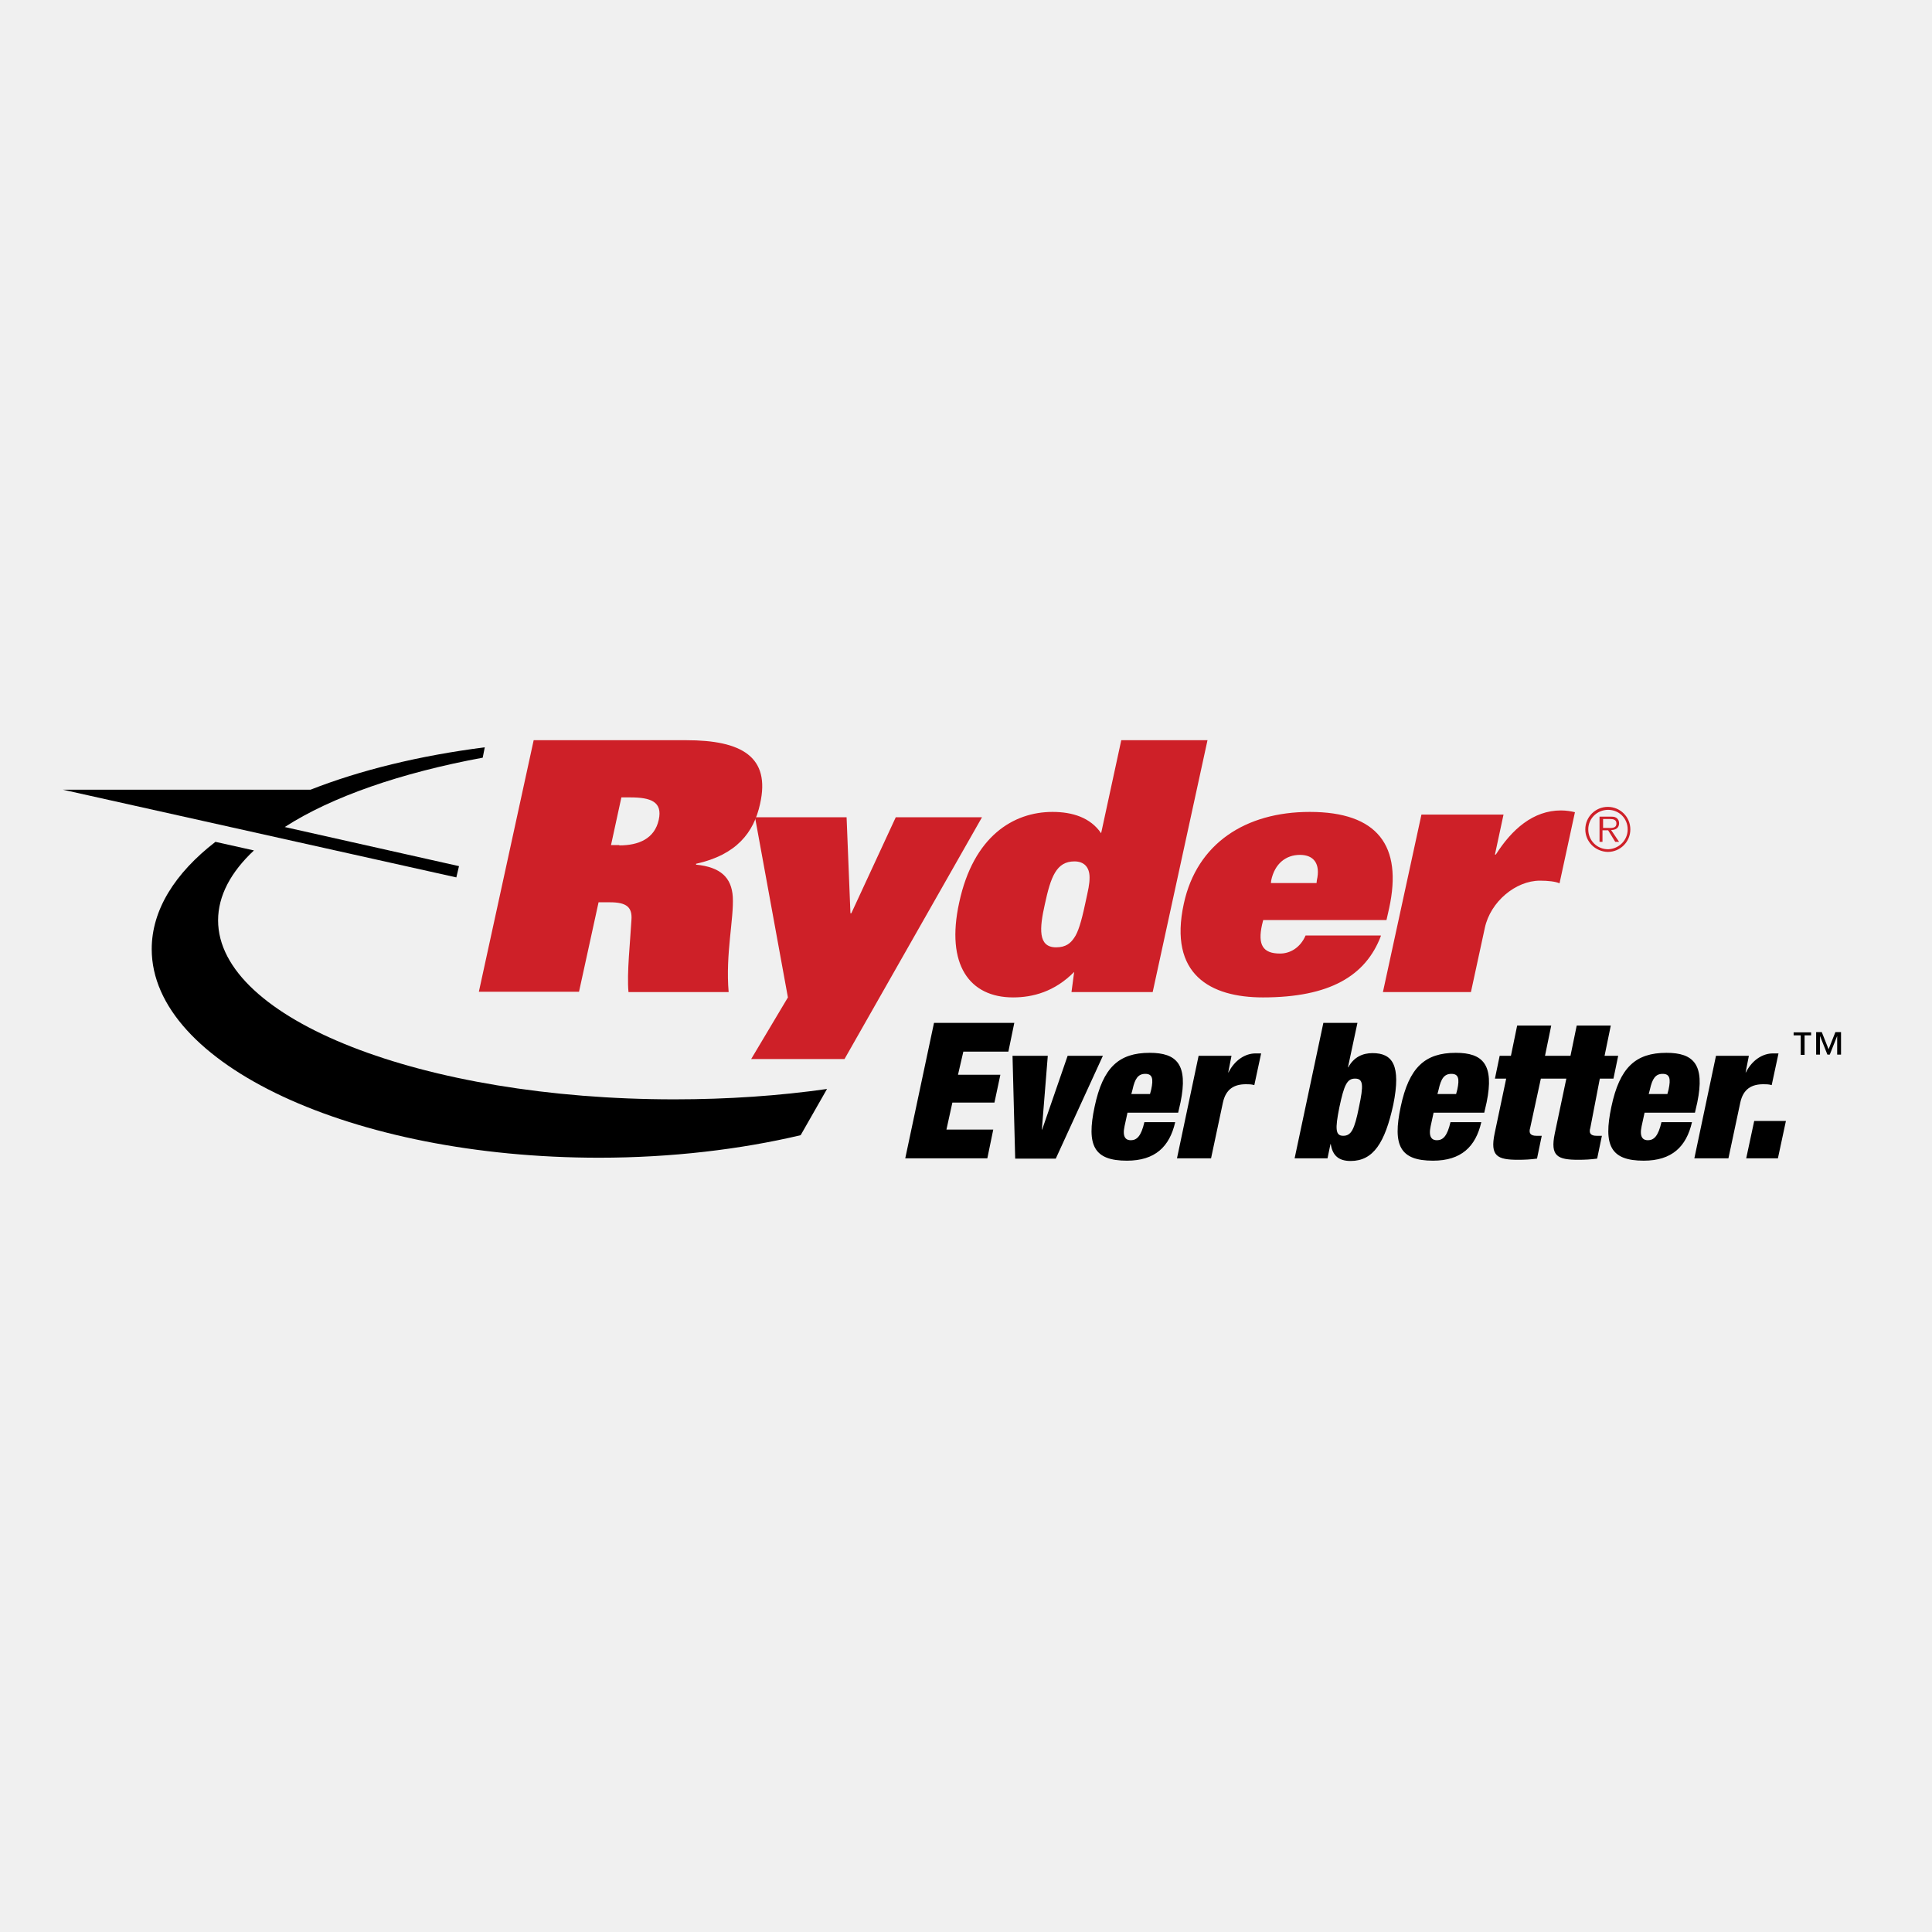
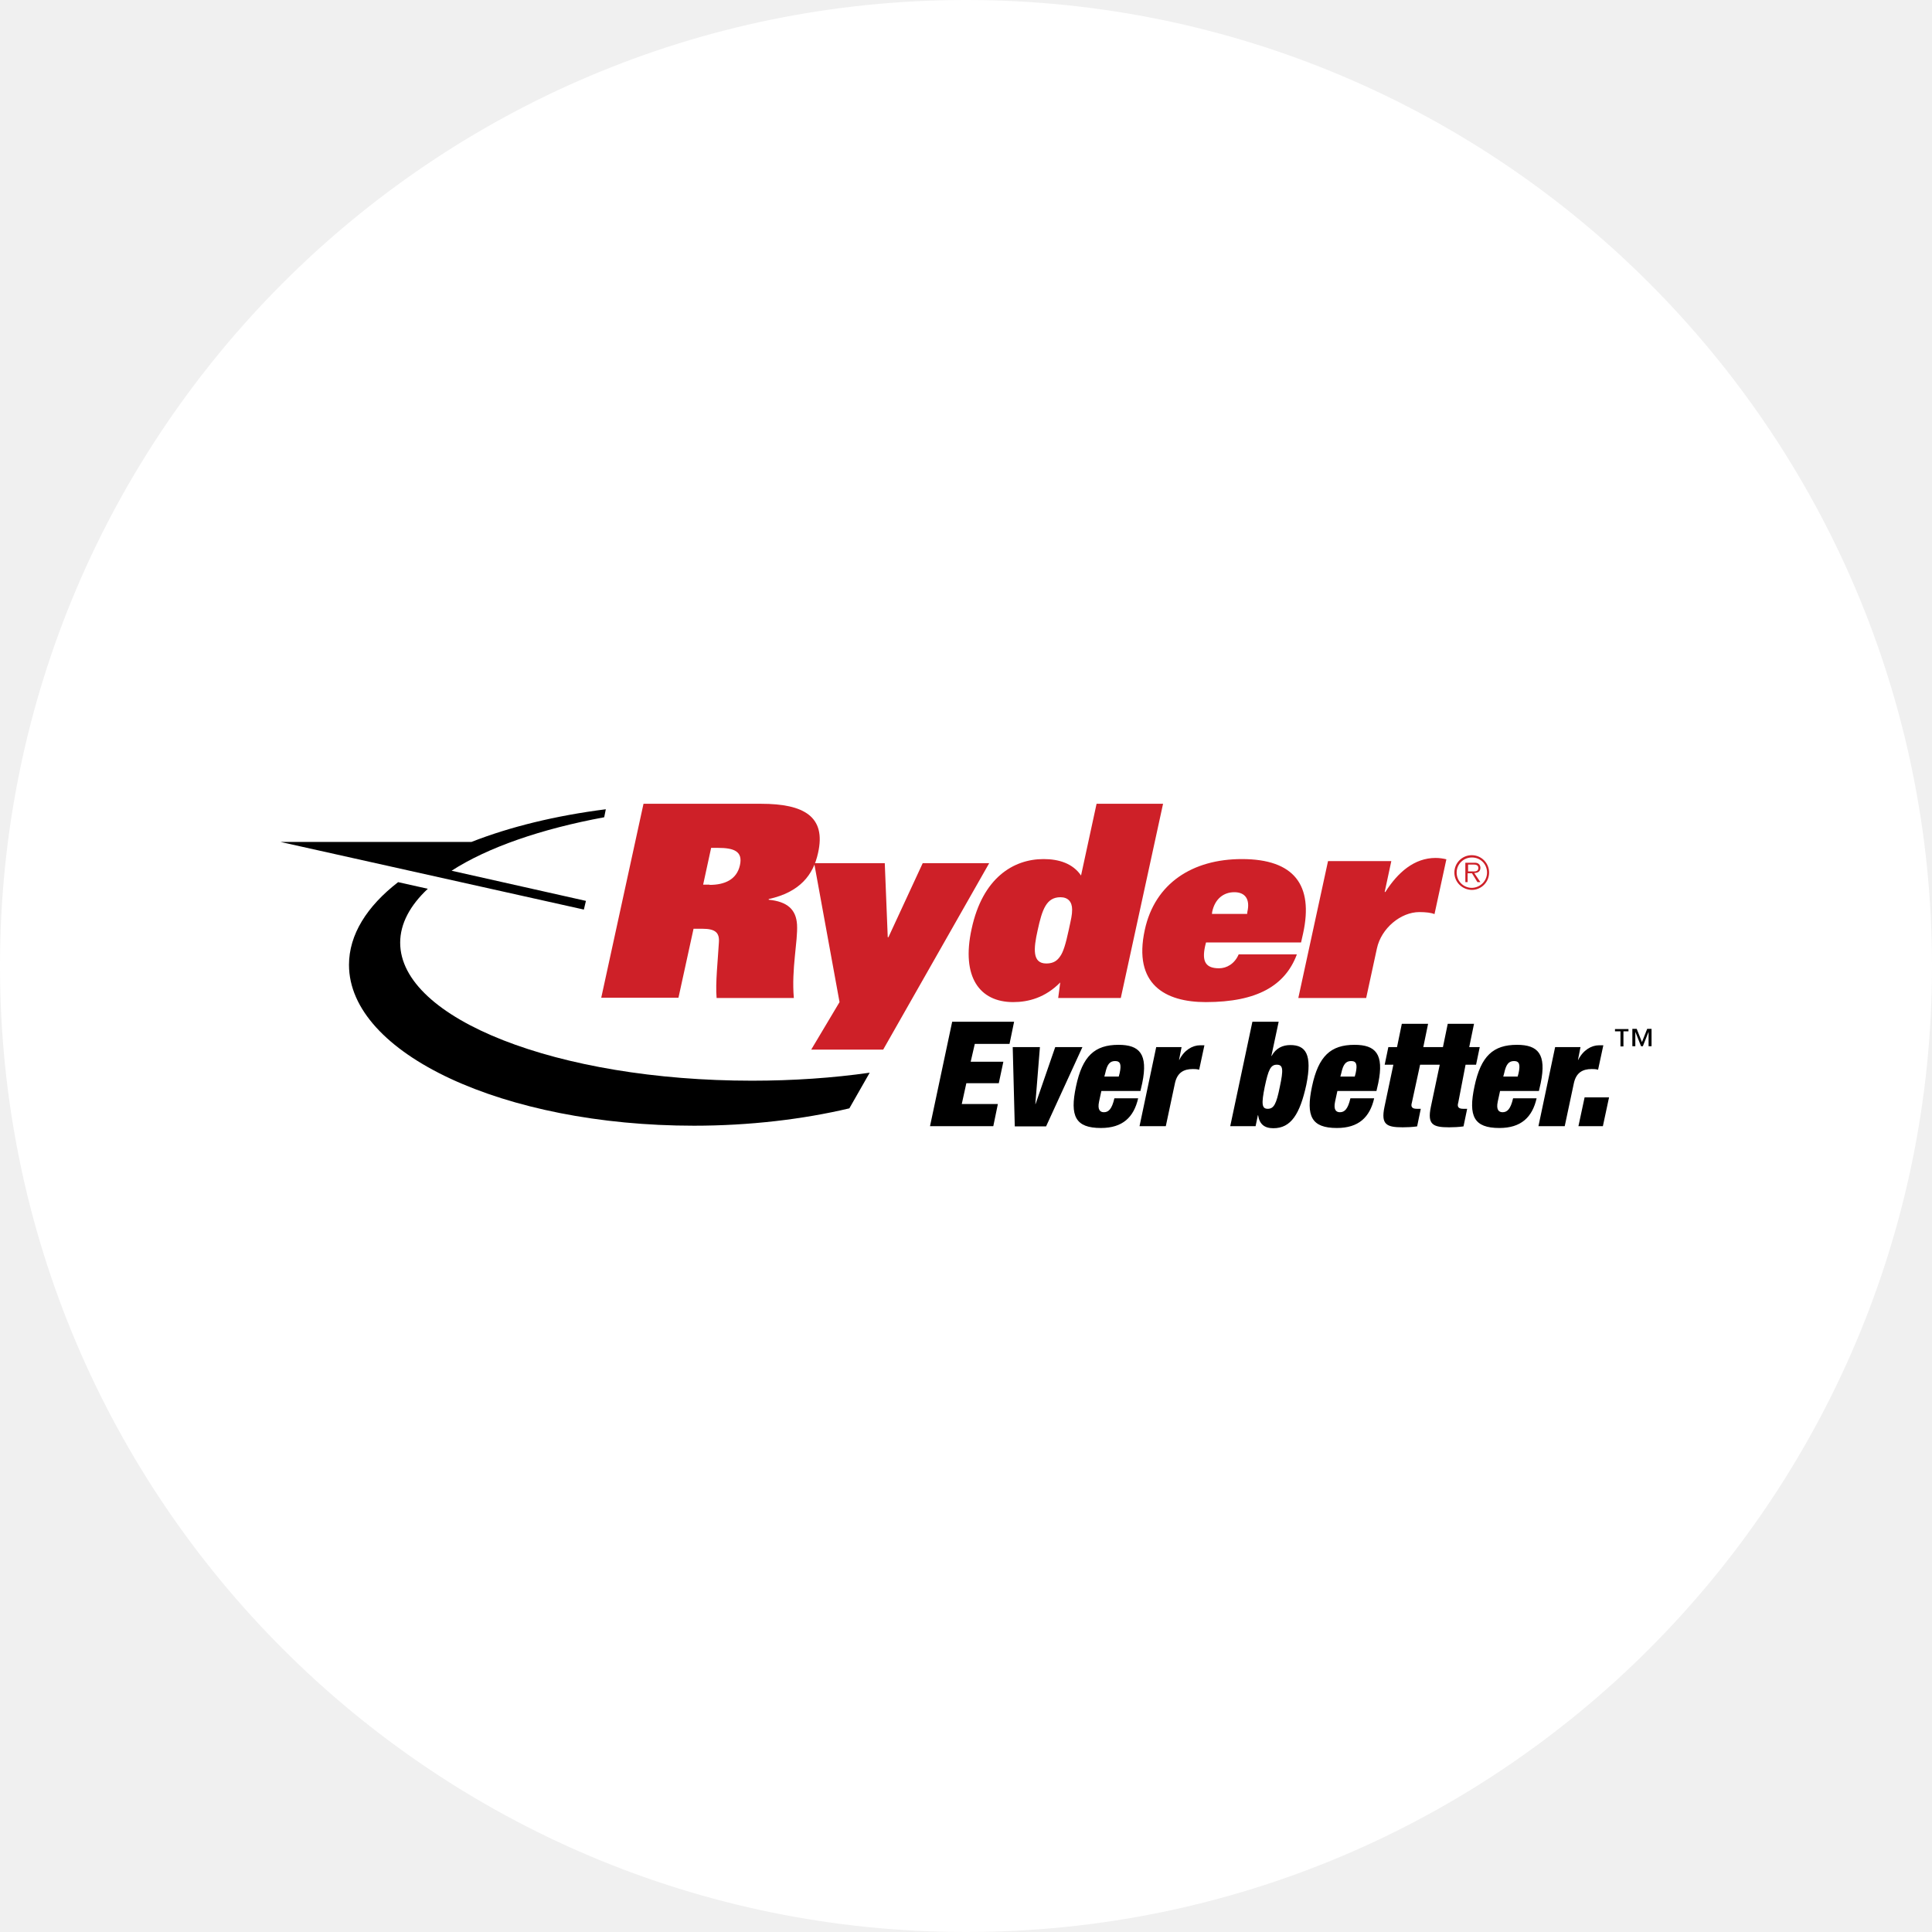
- <svg xmlns="http://www.w3.org/2000/svg" version="1.1" id="layer" x="0px" y="0px" viewBox="-153 -46 652 652" style="enable-background:new -153 -46 652 652;" xml:space="preserve">
-   <style type="text/css">
- 	.st0{fill:#CE2028;}
- </style>
-   <path d="M162.2,299.2h27.1l-2,9.7h-15.2l-1.8,7.8h14.3l-2,9.4h-14.2l-2,9.1h15.8l-2,9.7h-27.7L162.2,299.2 M188.7,310.3h11.9  l-2,24.9h0.1l8.6-24.9h11.9L203.3,345h-13.7L188.7,310.3 M227.5,329.5l-1,4.6c-0.8,3.7,0.5,4.7,2.1,4.7c2,0,3.5-1.3,4.6-6.1h10.4  c-1.9,8.3-6.8,13-16.3,13c-11.1,0-13.7-5.1-10.9-18.2c2.8-13.3,8.2-18.2,18.6-18.2c9.2,0,13,4,10.4,16.7l-0.8,3.5L227.5,329.5   M235.5,321.7c0.8-3.7,0.4-5.3-2-5.3c-2.4,0-3.5,1.6-4.3,5.3l-0.4,1.5h6.3L235.5,321.7z M251.5,310.3h11.1l-1.1,5.6h0.1  c2.1-4.2,5.7-6.4,9.1-6.4h1.9l-2.3,10.7c-1-0.3-1.9-0.3-2.8-0.3c-4,0-6.8,1.6-7.8,6.2l-4,18.8h-11.5L251.5,310.3 M293.6,299.2h11.5  l-3.2,15h0.1c1.9-3.5,4.9-4.8,8.2-4.8c6.7,0,9.7,4,7,17.4c-2.8,12.8-6.7,19-14.4,19c-4,0-6.1-1.8-6.7-5.7H296l-1,4.8h-11.1  L293.6,299.2 M300.3,337.3c2.7,0,3.8-2.1,5.3-9.6c1.6-7.5,1.5-9.7-1.3-9.7c-2.7,0-3.7,2.1-5.3,9.7  C297.5,335.1,297.7,337.3,300.3,337.3z M330.8,329.5l-1,4.6c-0.8,3.7,0.5,4.7,2.1,4.7c2,0,3.5-1.3,4.6-6.1h10.4  c-1.9,8.3-6.8,13-16.3,13c-11.1,0-13.7-5.1-10.9-18.2c2.8-13.3,8.2-18.2,18.6-18.2c9.2,0,13,4,10.4,16.7l-0.8,3.5L330.8,329.5   M338.8,321.7c0.8-3.7,0.4-5.3-2-5.3c-2.4,0-3.5,1.6-4.3,5.3l-0.4,1.5h6.3L338.8,321.7z M386.9,318h4.6l1.6-7.7h-4.6l2.1-10.2h-11.5  l-2.1,10.2h-8.6l2.1-10.2h-11.5l-2.1,10.2h-3.8l-1.6,7.7h3.8l-3.9,18.5c-1.6,7.7,0.9,8.9,8,8.9c1.9,0,4.2-0.1,6.3-0.4l1.6-7.7h-1.8  c-1.9,0-2.7-0.8-2.1-2.7L367,318h8.6l-3.9,18.5c-1.6,7.7,0.9,8.9,8,8.9c1.9,0,4.2-0.1,6.3-0.4l1.6-7.7h-1.8c-1.9,0-2.7-0.8-2.1-2.7  L386.9,318 M402,329.5l-1,4.6c-0.8,3.7,0.5,4.7,2.1,4.7c2,0,3.5-1.3,4.6-6.1H418c-1.9,8.3-6.8,13-16.3,13  c-11.1,0-13.7-5.1-10.9-18.2c2.8-13.3,8.2-18.2,18.6-18.2c9.2,0,13,4,10.4,16.7l-0.8,3.5L402,329.5 M410.1,321.7  c0.8-3.7,0.4-5.3-2-5.3c-2.4,0-3.5,1.6-4.3,5.3l-0.4,1.5h6.3L410.1,321.7z M426.1,310.3h11.1l-1.1,5.6h0.1c2.1-4.2,5.7-6.4,9.1-6.4  h1.9l-2.3,10.7c-1-0.3-1.9-0.3-2.8-0.3c-4,0-6.8,1.6-7.8,6.2l-4,18.8h-11.5L426.1,310.3 M439,332.3h10.7l-2.7,12.6h-10.7L439,332.3   M458.4,303.4H456v6.6h-1.3v-6.6h-2.4v-1h5.9v1 M468.3,309.9H467v-6.3l-2.5,6.3h-0.8l-2.5-6.3v6.3h-1.3v-7.6h1.9l2.3,5.8l2.3-5.8  h1.9L468.3,309.9L468.3,309.9z" />
-   <path class="st0" d="M27.1,203.8h51.5c18.7,0,28.5,5.6,24.9,21.5c-2.1,9.7-8,17.2-21.6,20.2v0.3c8.2,0.8,12,4.3,12.4,10.9  c0.4,7.3-2.5,19.3-1.4,32.1H59.1c-0.6-6.3,0.6-17.1,1-24.4c0.3-4.2-1.6-5.9-7.2-5.9h-3.9l-6.6,30.2H8.6L27.1,203.8 M56,239.3  c6.6,0,11.9-2.3,13.3-8.6c1.4-6.2-2.8-7.6-9.6-7.6h-3l-3.5,16.1H56V239.3z" />
-   <path class="st0" d="M112.9,290.6l-11.1-60.8h30.9l1.3,32.4h0.3l15-32.4h29.1l-46.4,81.6h-31.5L112.9,290.6 M209.5,282  c-6.6,6.7-14,8.6-20.6,8.6c-14.7,0-22.8-11-18.2-32c4.8-22.4,18.3-30.6,31.5-30.6c6.7,0,12.8,1.9,16.4,7.2l6.8-31.4h29.1l-18.5,85  h-27.4L209.5,282 M214.7,250.1c0-3.4-1.8-5.4-5.1-5.4c-6.1,0-8,5.2-10,14.5c-1.8,8-2.4,14.5,3.8,14.5c3.3,0,4.9-1.4,6.1-3.2  c1.3-1.8,2.4-5.3,3.7-11.4C214.3,254,214.7,252.5,214.7,250.1z M313,269.9c-5.1,13.4-17.2,20.7-39.8,20.7  c-17.7,0-31.9-7.7-26.7-31.6c4.4-20.4,20.9-31,42.5-31c22.9,0,31.4,11.4,26.8,32.5l-0.9,4h-41.6l-0.4,1.6c-1.5,6.8,0.3,9.7,6.1,9.7  c3.3,0,6.8-1.9,8.6-6.1H313 M291.3,252l0.1-0.9c1.3-5.7-1.1-8.6-5.7-8.6c-4.7,0-8.5,2.9-9.7,8.6l-0.1,0.9H291.3z M354.4,228.9  l-2.9,13.5h0.3c5.4-8.5,12.6-14.9,22-14.9c1.8,0,3.5,0.3,4.7,0.6l-5.2,24c-1.3-0.6-3.8-0.9-6.6-0.9c-8.2,0-16.7,7.1-18.6,15.9  l-4.7,21.7h-29.7l13-59.9h27.7" />
-   <path d="M9.9,209.7c-27.6,5.1-51,13.2-66.8,23.4l58.8,13.2L1,250.1l-132.8-29.6h83.6c16.8-6.6,36.8-11.5,58.8-14.3L9.9,209.7   M117.2,337.1l8.9-15.6c-16.1,2.3-33.5,3.5-51.5,3.5c-85.1,0-154-27.1-154-60.4c0-8.3,4.3-16.3,12.1-23.6l-13-2.9  c-13.7,10.6-21.5,23-21.5,36.2c0,38.8,67.7,70.4,151,70.4C73.5,344.7,96.9,341.9,117.2,337.1" />
-   <path class="st0" d="M382,233.9c0-4.2,3.4-7.6,7.6-7.6s7.6,3.4,7.6,7.6s-3.4,7.6-7.6,7.6C385.4,241.4,382,238.1,382,233.9   M396.3,233.9c0-3.7-2.9-6.6-6.6-6.6c-3.7,0-6.7,2.9-6.7,6.6s2.9,6.7,6.7,6.7C393.3,240.5,396.3,237.6,396.3,233.9z M393.4,238.1  h-1.3l-2.4-3.9h-1.9v3.9h-1v-8.5h3.7c0.8,0,1.4,0,2,0.4c0.6,0.4,0.9,1.1,0.9,1.8c0,1.6-1.1,2.3-2.7,2.3L393.4,238.1L393.4,238.1z   M389.5,233.4c1.1,0,3,0.3,3-1.5c0-1.3-1.1-1.5-2.1-1.5H388v3H389.5L389.5,233.4z" />
+ <svg xmlns="http://www.w3.org/2000/svg" width="62" height="62" viewBox="0 0 62 62" fill="none">
+   <rect width="62" height="62" rx="31" fill="white" />
+   <g transform="translate(18.6637 10.8514) scale(0.073321)">
+     <path fill="black" d="M162.2,299.2h27.1l-2,9.7h-15.2l-1.8,7.8h14.3l-2,9.4h-14.2l-2,9.1h15.8l-2,9.7h-27.7L162.2,299.2 M188.7,310.3h11.9 l-2,24.9h0.1l8.6-24.9h11.9L203.3,345h-13.7L188.7,310.3 M227.5,329.5l-1,4.6c-0.8,3.7,0.5,4.7,2.1,4.7c2,0,3.5-1.3,4.6-6.1h10.4 c-1.9,8.3-6.8,13-16.3,13c-11.1,0-13.7-5.1-10.9-18.2c2.8-13.3,8.2-18.2,18.6-18.2c9.2,0,13,4,10.4,16.7l-0.8,3.5L227.5,329.5 M235.5,321.7c0.8-3.7,0.4-5.3-2-5.3c-2.4,0-3.5,1.6-4.3,5.3l-0.4,1.5h6.3L235.5,321.7z M251.5,310.3h11.1l-1.1,5.6h0.1 c2.1-4.2,5.7-6.4,9.1-6.4h1.9l-2.3,10.7c-1-0.3-1.9-0.3-2.8-0.3c-4,0-6.8,1.6-7.8,6.2l-4,18.8h-11.5L251.5,310.3 M293.6,299.2h11.5 l-3.2,15h0.1c1.9-3.5,4.9-4.8,8.2-4.8c6.7,0,9.7,4,7,17.4c-2.8,12.8-6.7,19-14.4,19c-4,0-6.1-1.8-6.7-5.7H296l-1,4.8h-11.1 L293.6,299.2 M300.3,337.3c2.7,0,3.8-2.1,5.3-9.6c1.6-7.5,1.5-9.7-1.3-9.7c-2.7,0-3.7,2.1-5.3,9.7 C297.5,335.1,297.7,337.3,300.3,337.3z M330.8,329.5l-1,4.6c-0.8,3.7,0.5,4.7,2.1,4.7c2,0,3.5-1.3,4.6-6.1h10.4 c-1.9,8.3-6.8,13-16.3,13c-11.1,0-13.7-5.1-10.9-18.2c2.8-13.3,8.2-18.2,18.6-18.2c9.2,0,13,4,10.4,16.7l-0.8,3.5L330.8,329.5 M338.8,321.7c0.8-3.7,0.4-5.3-2-5.3c-2.4,0-3.5,1.6-4.3,5.3l-0.4,1.5h6.3L338.8,321.7z M386.9,318h4.6l1.6-7.7h-4.6l2.1-10.2h-11.5 l-2.1,10.2h-8.6l2.1-10.2h-11.5l-2.1,10.2h-3.8l-1.6,7.7h3.8l-3.9,18.5c-1.6,7.7,0.9,8.9,8,8.9c1.9,0,4.2-0.1,6.3-0.4l1.6-7.7h-1.8 c-1.9,0-2.7-0.8-2.1-2.7L367,318h8.6l-3.9,18.5c-1.6,7.7,0.9,8.9,8,8.9c1.9,0,4.2-0.1,6.3-0.4l1.6-7.7h-1.8c-1.9,0-2.7-0.8-2.1-2.7 L386.9,318 M402,329.5l-1,4.6c-0.8,3.7,0.5,4.7,2.1,4.7c2,0,3.5-1.3,4.6-6.1H418c-1.9,8.3-6.8,13-16.3,13 c-11.1,0-13.7-5.1-10.9-18.2c2.8-13.3,8.2-18.2,18.6-18.2c9.2,0,13,4,10.4,16.7l-0.8,3.5L402,329.5 M410.1,321.7 c0.8-3.7,0.4-5.3-2-5.3c-2.4,0-3.5,1.6-4.3,5.3l-0.4,1.5h6.3L410.1,321.7z M426.1,310.3h11.1l-1.1,5.6h0.1c2.1-4.2,5.7-6.4,9.1-6.4 h1.9l-2.3,10.7c-1-0.3-1.9-0.3-2.8-0.3c-4,0-6.8,1.6-7.8,6.2l-4,18.8h-11.5L426.1,310.3 M439,332.3h10.7l-2.7,12.6h-10.7L439,332.3 M458.4,303.4H456v6.6h-1.3v-6.6h-2.4v-1h5.9v1 M468.3,309.9H467v-6.3l-2.5,6.3h-0.8l-2.5-6.3v6.3h-1.3v-7.6h1.9l2.3,5.8l2.3-5.8 h1.9L468.3,309.9L468.3,309.9z" />
+     <path fill="#CE2028" d="M27.1,203.8h51.5c18.7,0,28.5,5.6,24.9,21.5c-2.1,9.7-8,17.2-21.6,20.2v0.3c8.2,0.8,12,4.3,12.4,10.9 c0.4,7.3-2.5,19.3-1.4,32.1H59.1c-0.6-6.3,0.6-17.1,1-24.4c0.3-4.2-1.6-5.9-7.2-5.9h-3.9l-6.6,30.2H8.6L27.1,203.8 M56,239.3 c6.6,0,11.9-2.3,13.3-8.6c1.4-6.2-2.8-7.6-9.6-7.6h-3l-3.5,16.1H56V239.3z" />
+     <path fill="#CE2028" d="M112.9,290.6l-11.1-60.8h30.9l1.3,32.4h0.3l15-32.4h29.1l-46.4,81.6h-31.5L112.9,290.6 M209.5,282 c-6.6,6.7-14,8.6-20.6,8.6c-14.7,0-22.8-11-18.2-32c4.8-22.4,18.3-30.6,31.5-30.6c6.7,0,12.8,1.9,16.4,7.2l6.8-31.4h29.1l-18.5,85 h-27.4L209.5,282 M214.7,250.1c0-3.4-1.8-5.4-5.1-5.4c-6.1,0-8,5.2-10,14.5c-1.8,8-2.4,14.5,3.8,14.5c3.3,0,4.9-1.4,6.1-3.2 c1.3-1.8,2.4-5.3,3.7-11.4C214.3,254,214.7,252.5,214.7,250.1z M313,269.9c-5.1,13.4-17.2,20.7-39.8,20.7 c-17.7,0-31.9-7.7-26.7-31.6c4.4-20.4,20.9-31,42.5-31c22.9,0,31.4,11.4,26.8,32.5l-0.9,4h-41.6l-0.4,1.6c-1.5,6.8,0.3,9.7,6.1,9.7 c3.3,0,6.8-1.9,8.6-6.1H313 M291.3,252l0.1-0.9c1.3-5.7-1.1-8.6-5.7-8.6c-4.7,0-8.5,2.9-9.7,8.6l-0.1,0.9H291.3z M354.4,228.9 l-2.9,13.5h0.3c5.4-8.5,12.6-14.9,22-14.9c1.8,0,3.5,0.3,4.7,0.6l-5.2,24c-1.3-0.6-3.8-0.9-6.6-0.9c-8.2,0-16.7,7.1-18.6,15.9 l-4.7,21.7h-29.7l13-59.9h27.7" />
+     <path fill="black" d="M9.9,209.7c-27.6,5.1-51,13.2-66.8,23.4l58.8,13.2L1,250.1l-132.8-29.6h83.6c16.8-6.6,36.8-11.5,58.8-14.3L9.9,209.7 M117.2,337.1l8.9-15.6c-16.1,2.3-33.5,3.5-51.5,3.5c-85.1,0-154-27.1-154-60.4c0-8.3,4.3-16.3,12.1-23.6l-13-2.9 c-13.7,10.6-21.5,23-21.5,36.2c0,38.8,67.7,70.4,151,70.4C73.5,344.7,96.9,341.9,117.2,337.1" />
+     <path fill="#CE2028" d="M382,233.9c0-4.2,3.4-7.6,7.6-7.6s7.6,3.4,7.6,7.6s-3.4,7.6-7.6,7.6C385.4,241.4,382,238.1,382,233.9 M396.3,233.9c0-3.7-2.9-6.6-6.6-6.6c-3.7,0-6.7,2.9-6.7,6.6s2.9,6.7,6.7,6.7C393.3,240.5,396.3,237.6,396.3,233.9z M393.4,238.1 h-1.3l-2.4-3.9h-1.9v3.9h-1v-8.5h3.7c0.8,0,1.4,0,2,0.4c0.6,0.4,0.9,1.1,0.9,1.8c0,1.6-1.1,2.3-2.7,2.3L393.4,238.1L393.4,238.1z M389.5,233.4c1.1,0,3,0.3,3-1.5c0-1.3-1.1-1.5-2.1-1.5H388v3H389.5L389.5,233.4z" />
+   </g>
</svg>
